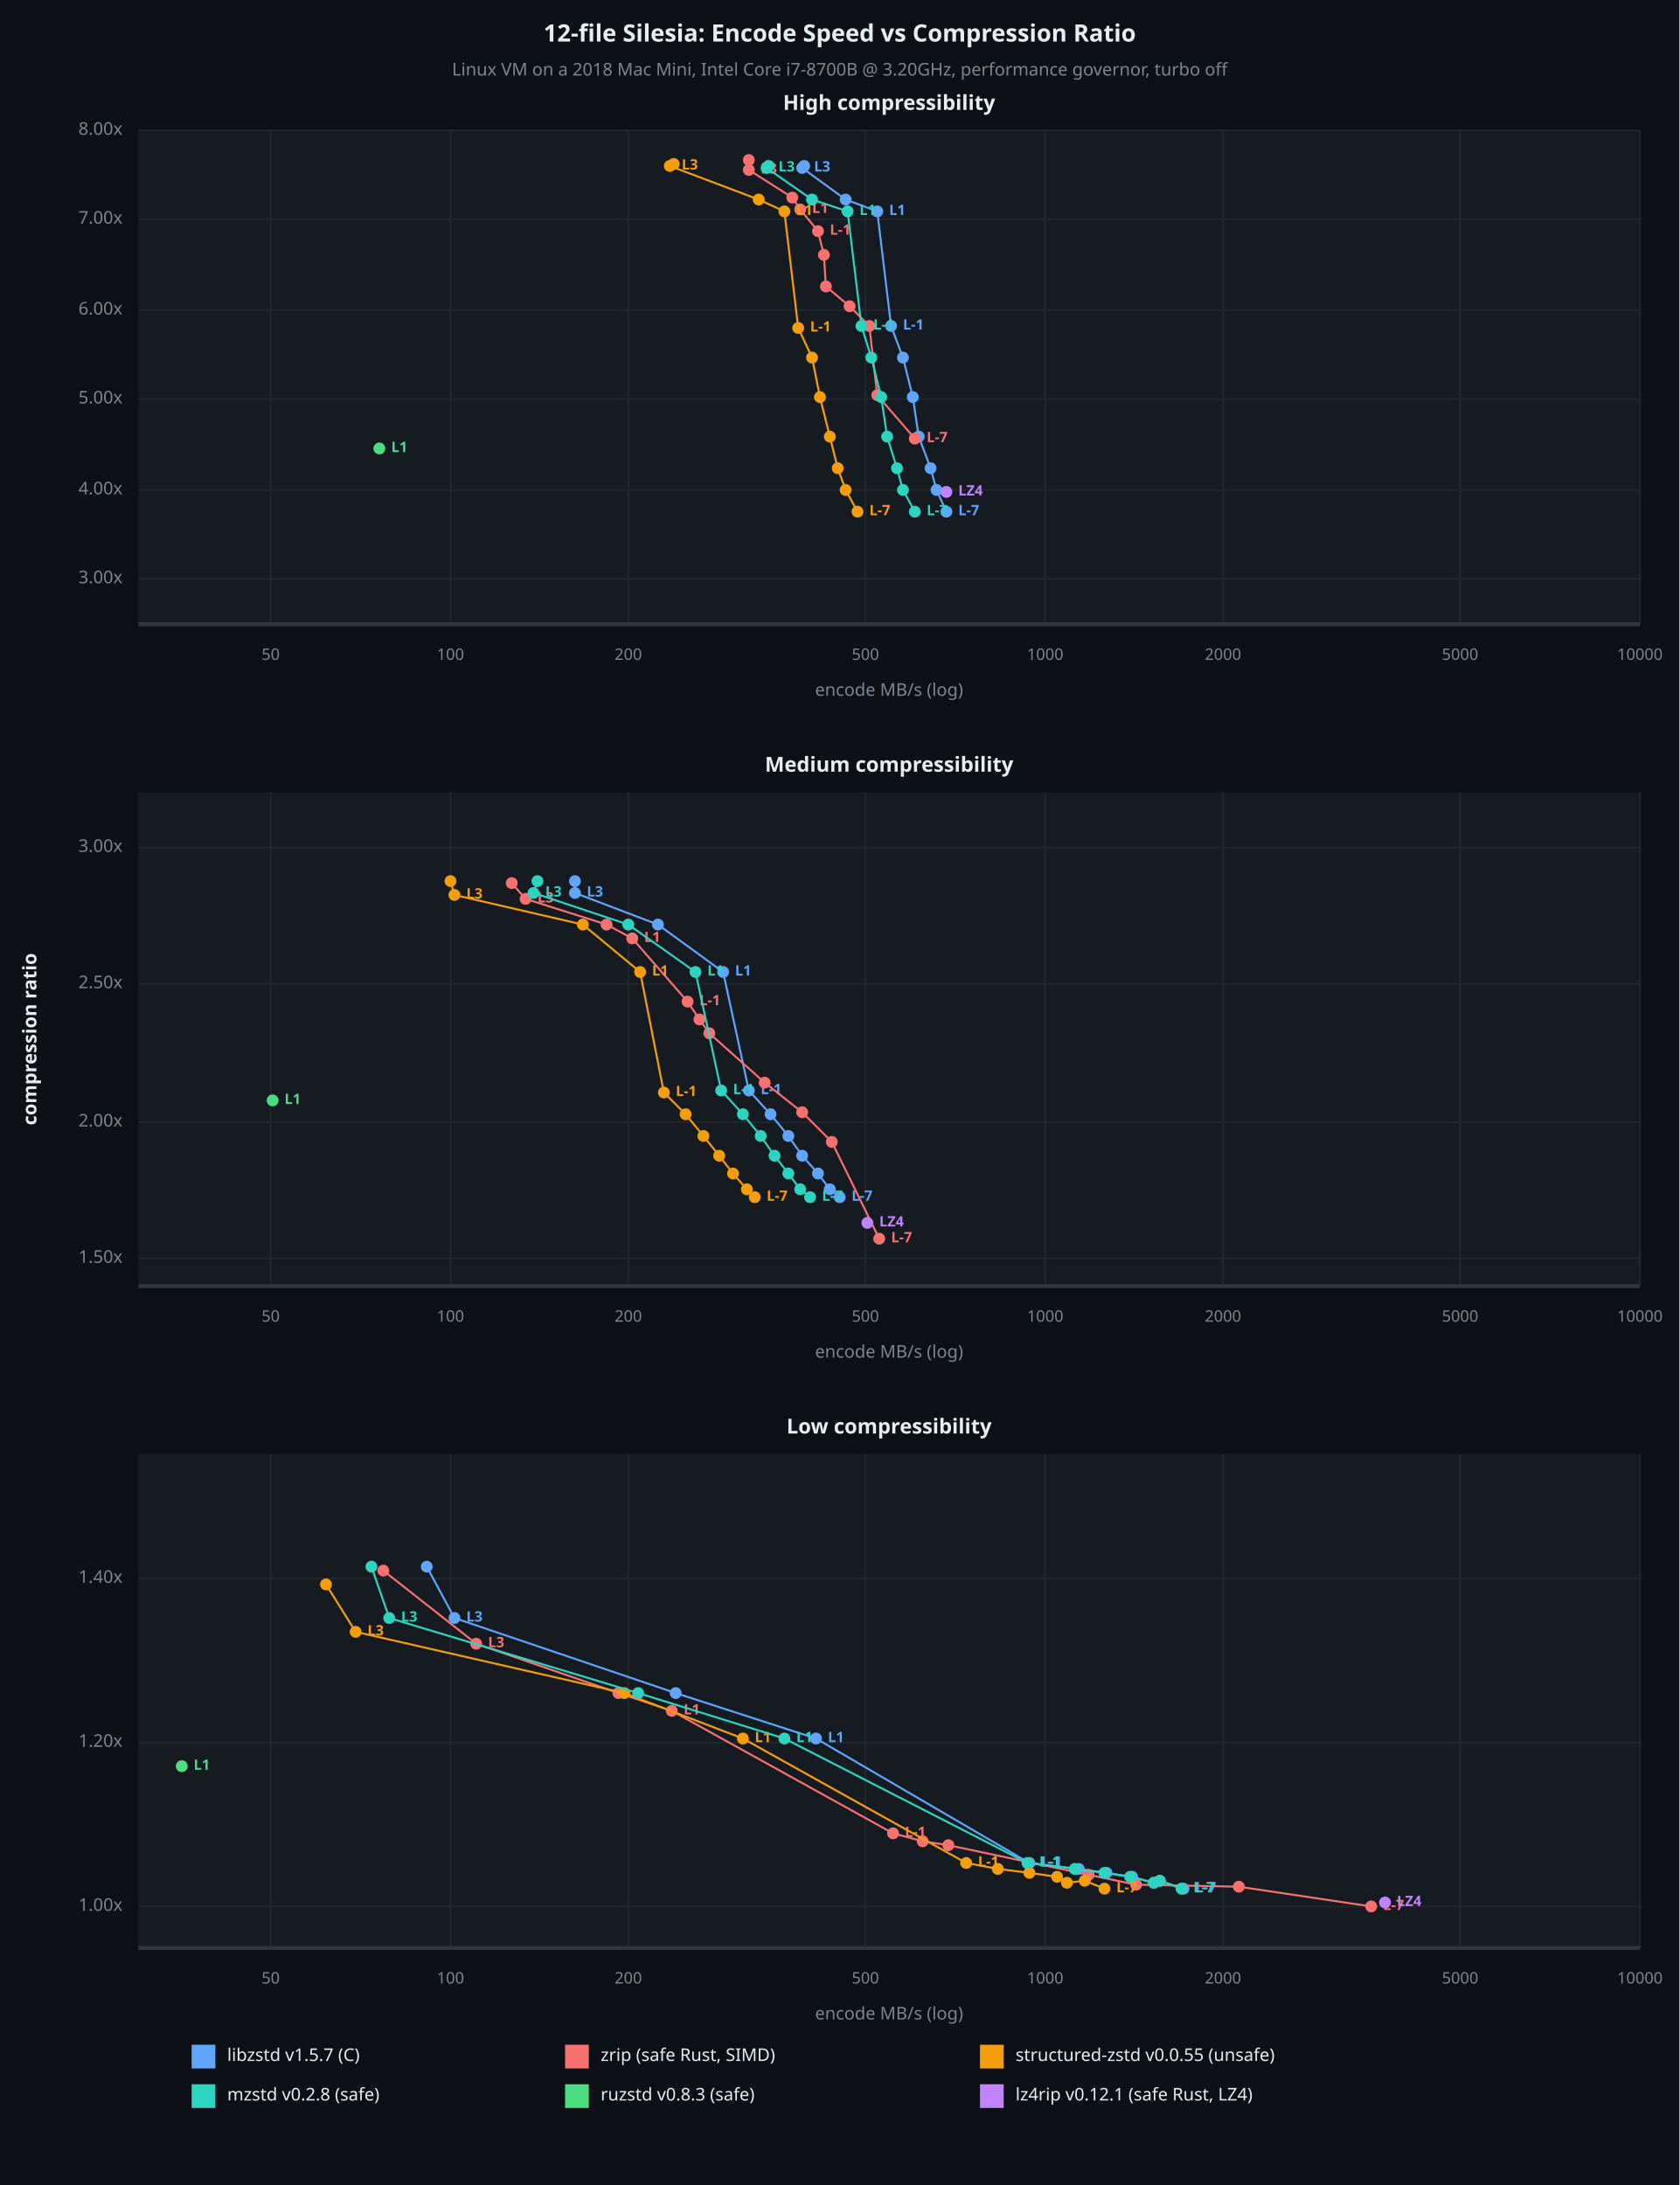
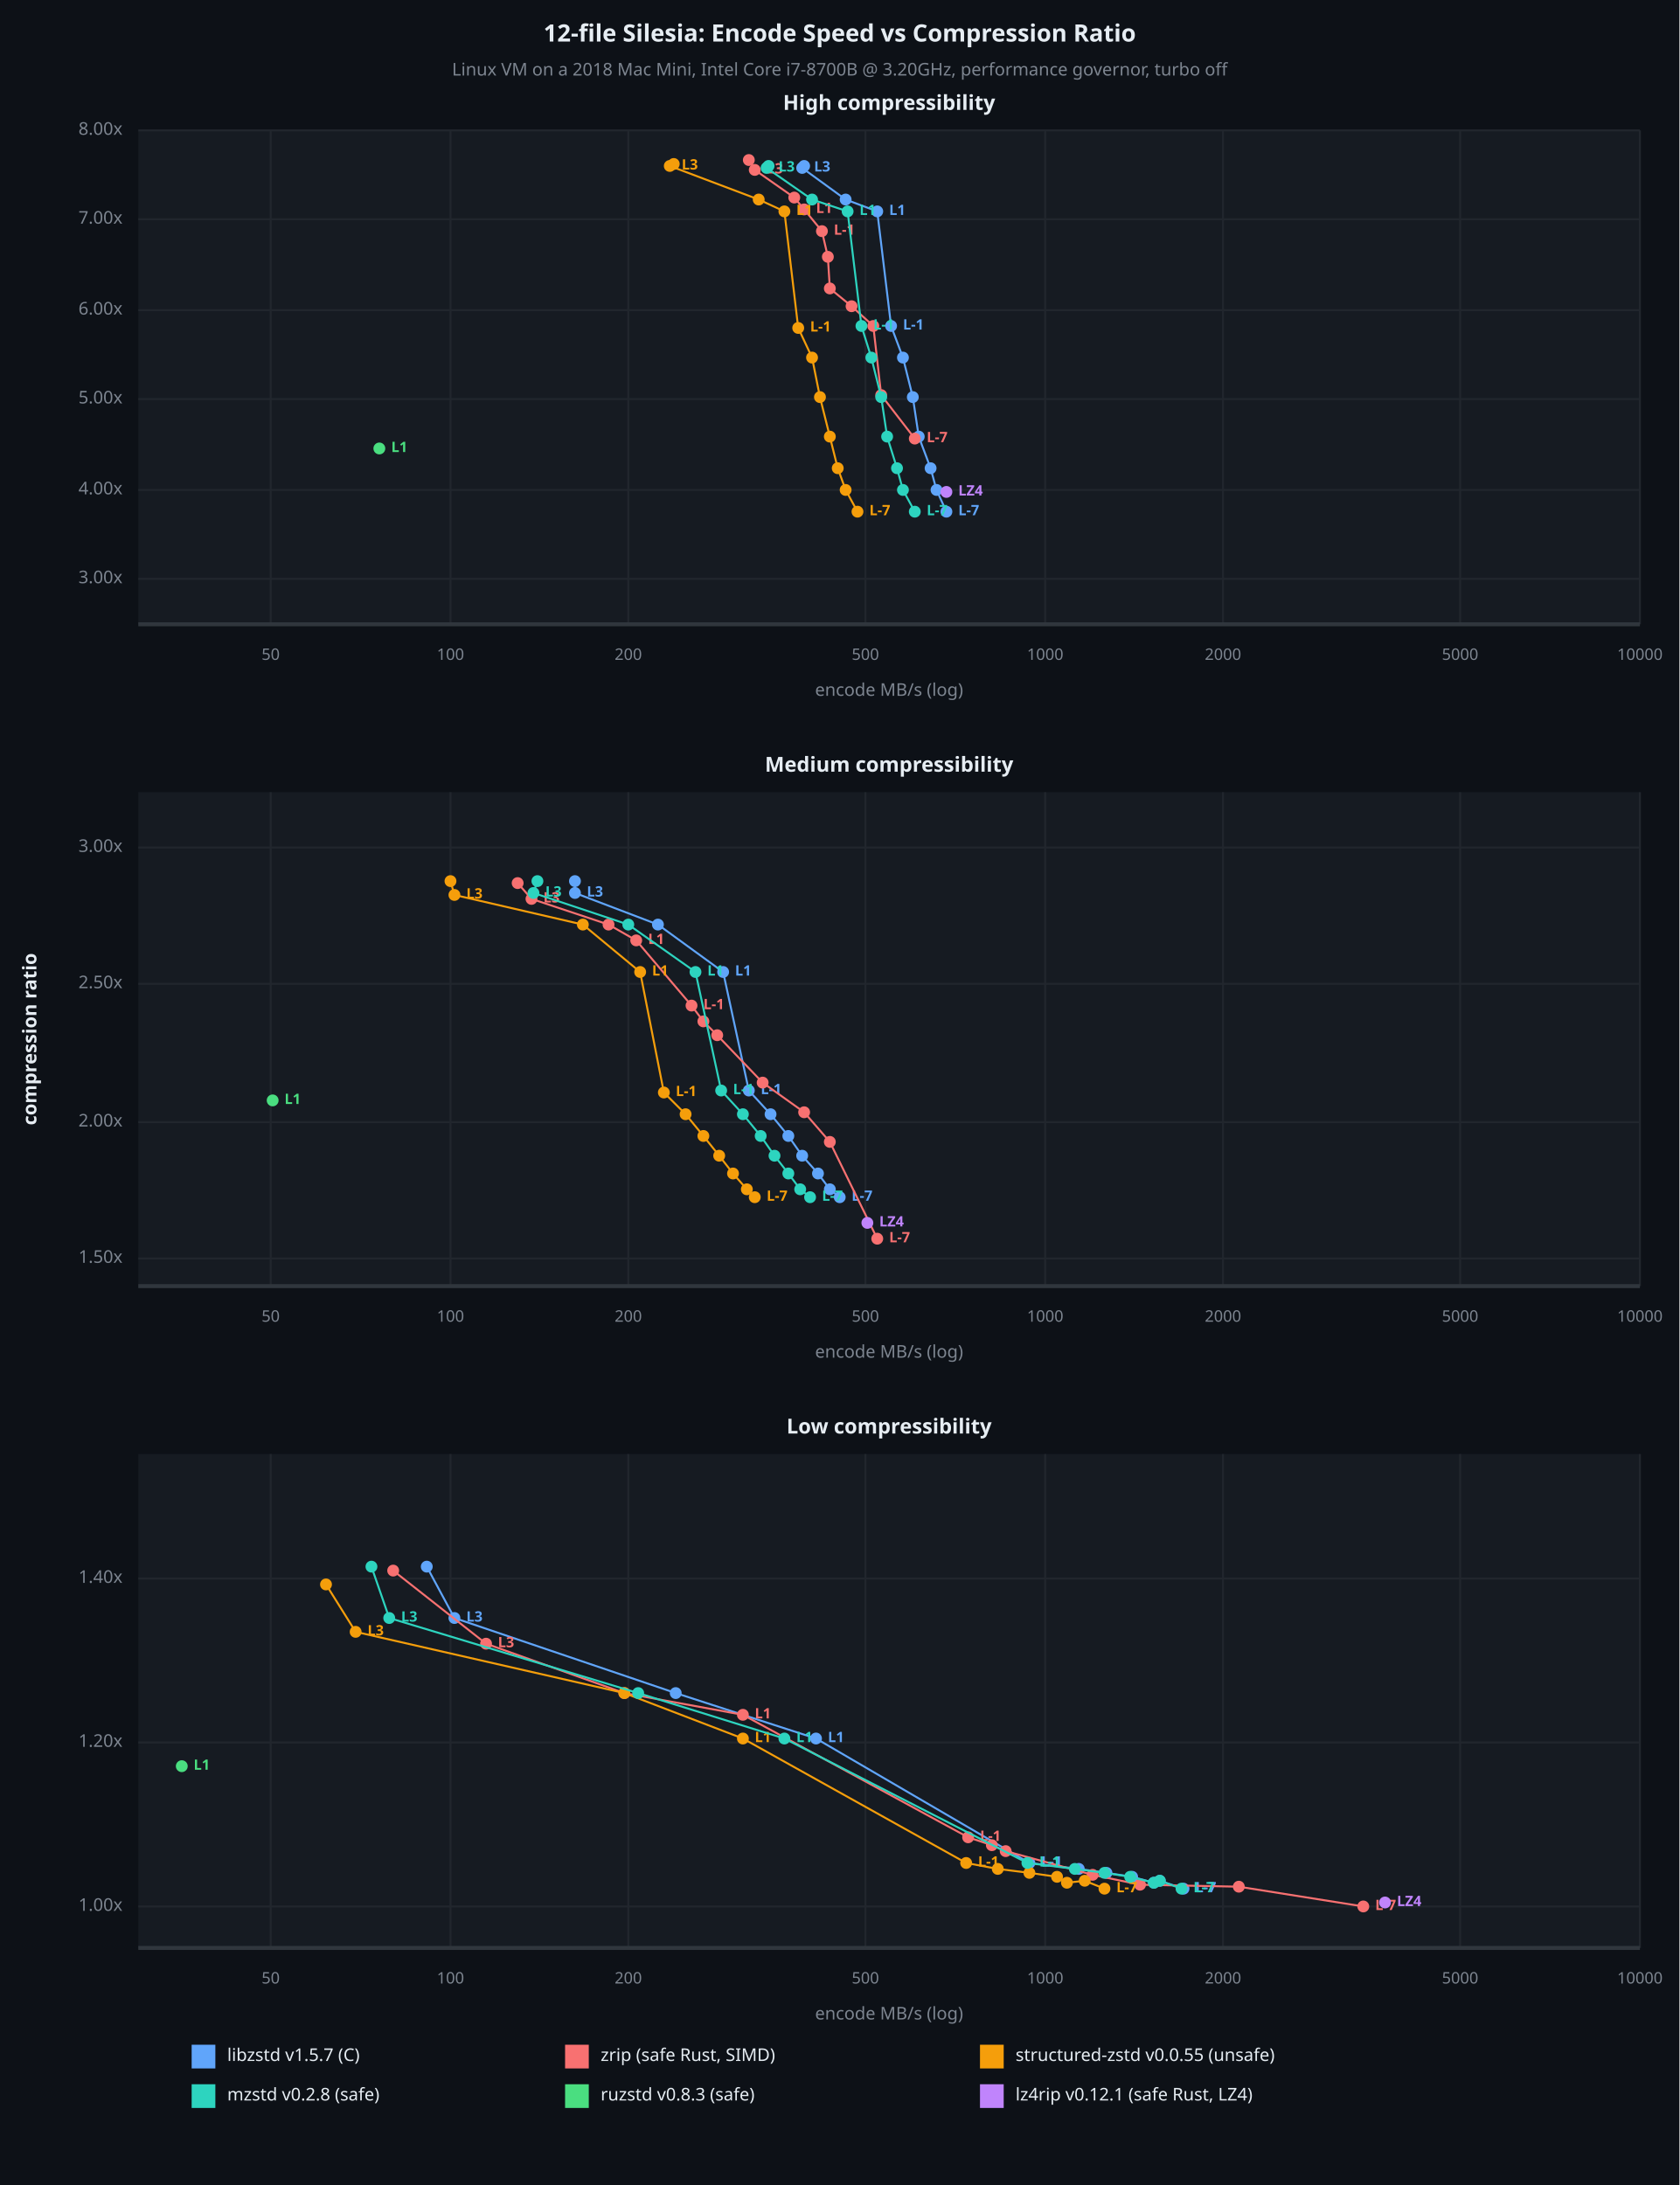
<svg xmlns="http://www.w3.org/2000/svg" viewBox="0 0 850 1106" font-family="system-ui, -apple-system, sans-serif">
  <rect x="0" y="0" width="850" height="1106" opacity="1" fill="#0D1117" stroke="none" />
  <text x="425" y="18" dy="0.5ex" text-anchor="middle" font-family="sans-serif" font-size="12.097" opacity="1" fill="#E6EDF3" font-weight="bold">
12-file Silesia: Encode Speed vs Compression Ratio
</text>
  <text x="425" y="36" dy="0.5ex" text-anchor="middle" font-family="sans-serif" font-size="8.871" opacity="1" fill="#7D8590">
Linux VM on a 2018 Mac Mini, Intel Core i7-8700B @ 3.20GHz, performance governor, turbo off
</text>
  <rect x="70" y="66" width="760" height="250" opacity="1" fill="#161B22" stroke="none" />
  <text x="450" y="53" dy="0.5ex" text-anchor="middle" font-family="sans-serif" font-size="10.484" opacity="1" fill="#E6EDF3" font-weight="bold">
High compressibility
</text>
  <polyline fill="none" opacity="1" stroke="#21262D" stroke-width="1" points="137,66 137,316 " />
  <text x="137" y="332" dy="0.5ex" text-anchor="middle" font-family="sans-serif" font-size="8.065" opacity="1" fill="#7D8590">
50
</text>
  <polyline fill="none" opacity="1" stroke="#21262D" stroke-width="1" points="228,66 228,316 " />
  <text x="228" y="332" dy="0.5ex" text-anchor="middle" font-family="sans-serif" font-size="8.065" opacity="1" fill="#7D8590">
100
</text>
  <polyline fill="none" opacity="1" stroke="#21262D" stroke-width="1" points="318,66 318,316 " />
  <text x="318" y="332" dy="0.5ex" text-anchor="middle" font-family="sans-serif" font-size="8.065" opacity="1" fill="#7D8590">
200
</text>
  <polyline fill="none" opacity="1" stroke="#21262D" stroke-width="1" points="438,66 438,316 " />
  <text x="438" y="332" dy="0.5ex" text-anchor="middle" font-family="sans-serif" font-size="8.065" opacity="1" fill="#7D8590">
500
</text>
  <polyline fill="none" opacity="1" stroke="#21262D" stroke-width="1" points="529,66 529,316 " />
  <text x="529" y="332" dy="0.5ex" text-anchor="middle" font-family="sans-serif" font-size="8.065" opacity="1" fill="#7D8590">
1000
</text>
  <polyline fill="none" opacity="1" stroke="#21262D" stroke-width="1" points="619,66 619,316 " />
  <text x="619" y="332" dy="0.5ex" text-anchor="middle" font-family="sans-serif" font-size="8.065" opacity="1" fill="#7D8590">
2000
</text>
  <polyline fill="none" opacity="1" stroke="#21262D" stroke-width="1" points="739,66 739,316 " />
  <text x="739" y="332" dy="0.5ex" text-anchor="middle" font-family="sans-serif" font-size="8.065" opacity="1" fill="#7D8590">
5000
</text>
  <polyline fill="none" opacity="1" stroke="#21262D" stroke-width="1" points="830,66 830,316 " />
  <text x="830" y="332" dy="0.5ex" text-anchor="middle" font-family="sans-serif" font-size="8.065" opacity="1" fill="#7D8590">
10000
</text>
  <polyline fill="none" opacity="1" stroke="#21262D" stroke-width="1" points="70,293 830,293 " />
  <text x="62" y="293" dy="0.5ex" text-anchor="end" font-family="sans-serif" font-size="8.871" opacity="1" fill="#7D8590">
3.00x
</text>
  <polyline fill="none" opacity="1" stroke="#21262D" stroke-width="1" points="70,248 830,248 " />
  <text x="62" y="248" dy="0.5ex" text-anchor="end" font-family="sans-serif" font-size="8.871" opacity="1" fill="#7D8590">
4.00x
</text>
  <polyline fill="none" opacity="1" stroke="#21262D" stroke-width="1" points="70,202 830,202 " />
  <text x="62" y="202" dy="0.5ex" text-anchor="end" font-family="sans-serif" font-size="8.871" opacity="1" fill="#7D8590">
5.00x
</text>
  <polyline fill="none" opacity="1" stroke="#21262D" stroke-width="1" points="70,157 830,157 " />
  <text x="62" y="157" dy="0.5ex" text-anchor="end" font-family="sans-serif" font-size="8.871" opacity="1" fill="#7D8590">
6.00x
</text>
  <polyline fill="none" opacity="1" stroke="#21262D" stroke-width="1" points="70,111 830,111 " />
  <text x="62" y="111" dy="0.5ex" text-anchor="end" font-family="sans-serif" font-size="8.871" opacity="1" fill="#7D8590">
7.00x
</text>
  <polyline fill="none" opacity="1" stroke="#21262D" stroke-width="1" points="70,66 830,66 " />
  <text x="62" y="66" dy="0.5ex" text-anchor="end" font-family="sans-serif" font-size="8.871" opacity="1" fill="#7D8590">
8.00x
</text>
  <polyline fill="none" opacity="1" stroke="#30363D" stroke-width="2" points="70,316 830,316 " />
  <polyline fill="none" opacity="1" stroke="#60A5FA" stroke-width="1" points="479,259 474,248 471,237 465,221 462,201 457,181 451,165 444,107 428,101 406,85 407,84 " />
  <circle cx="479" cy="259" r="3" opacity="1" fill="#60A5FA" stroke="none" stroke-width="1" />
  <text x="485" y="259" dy="0.5ex" text-anchor="start" font-family="sans-serif" font-size="7.258" opacity="1" fill="#60A5FA" font-weight="bold">
L-7
</text>
  <circle cx="474" cy="248" r="3" opacity="1" fill="#60A5FA" stroke="none" stroke-width="1" />
  <circle cx="471" cy="237" r="3" opacity="1" fill="#60A5FA" stroke="none" stroke-width="1" />
  <circle cx="465" cy="221" r="3" opacity="1" fill="#60A5FA" stroke="none" stroke-width="1" />
  <circle cx="462" cy="201" r="3" opacity="1" fill="#60A5FA" stroke="none" stroke-width="1" />
  <circle cx="457" cy="181" r="3" opacity="1" fill="#60A5FA" stroke="none" stroke-width="1" />
  <circle cx="451" cy="165" r="3" opacity="1" fill="#60A5FA" stroke="none" stroke-width="1" />
  <text x="457" y="165" dy="0.5ex" text-anchor="start" font-family="sans-serif" font-size="7.258" opacity="1" fill="#60A5FA" font-weight="bold">
L-1
</text>
  <circle cx="444" cy="107" r="3" opacity="1" fill="#60A5FA" stroke="none" stroke-width="1" />
  <text x="450" y="107" dy="0.5ex" text-anchor="start" font-family="sans-serif" font-size="7.258" opacity="1" fill="#60A5FA" font-weight="bold">
L1
</text>
  <circle cx="428" cy="101" r="3" opacity="1" fill="#60A5FA" stroke="none" stroke-width="1" />
  <circle cx="406" cy="85" r="3" opacity="1" fill="#60A5FA" stroke="none" stroke-width="1" />
  <text x="412" y="85" dy="0.5ex" text-anchor="start" font-family="sans-serif" font-size="7.258" opacity="1" fill="#60A5FA" font-weight="bold">
L3
</text>
  <circle cx="407" cy="84" r="3" opacity="1" fill="#60A5FA" stroke="none" stroke-width="1" />
-   <polyline fill="none" opacity="1" stroke="#F87171" stroke-width="1" points="463,222 444,200 440,165 430,155 418,145 417,129 414,117 405,106 401,100 379,86 379,81 " />
+   <polyline fill="none" opacity="1" stroke="#F87171" stroke-width="1" points="463,222 446,200 442,165 431,155 420,146 419,130 416,117 407,106 402,100 382,86 379,81 " />
  <circle cx="463" cy="222" r="3" opacity="1" fill="#F87171" stroke="none" stroke-width="1" />
  <text x="469" y="222" dy="0.5ex" text-anchor="start" font-family="sans-serif" font-size="7.258" opacity="1" fill="#F87171" font-weight="bold">
L-7
</text>
-   <circle cx="444" cy="200" r="3" opacity="1" fill="#F87171" stroke="none" stroke-width="1" />
-   <circle cx="440" cy="165" r="3" opacity="1" fill="#F87171" stroke="none" stroke-width="1" />
-   <circle cx="430" cy="155" r="3" opacity="1" fill="#F87171" stroke="none" stroke-width="1" />
-   <circle cx="418" cy="145" r="3" opacity="1" fill="#F87171" stroke="none" stroke-width="1" />
-   <circle cx="417" cy="129" r="3" opacity="1" fill="#F87171" stroke="none" stroke-width="1" />
-   <circle cx="414" cy="117" r="3" opacity="1" fill="#F87171" stroke="none" stroke-width="1" />
-   <text x="420" y="117" dy="0.5ex" text-anchor="start" font-family="sans-serif" font-size="7.258" opacity="1" fill="#F87171" font-weight="bold">
- L-1
- </text>
-   <circle cx="405" cy="106" r="3" opacity="1" fill="#F87171" stroke="none" stroke-width="1" />
-   <text x="411" y="106" dy="0.5ex" text-anchor="start" font-family="sans-serif" font-size="7.258" opacity="1" fill="#F87171" font-weight="bold">
- L1
- </text>
-   <circle cx="401" cy="100" r="3" opacity="1" fill="#F87171" stroke="none" stroke-width="1" />
-   <circle cx="379" cy="86" r="3" opacity="1" fill="#F87171" stroke="none" stroke-width="1" />
-   <text x="385" y="86" dy="0.5ex" text-anchor="start" font-family="sans-serif" font-size="7.258" opacity="1" fill="#F87171" font-weight="bold">
+   <circle cx="446" cy="200" r="3" opacity="1" fill="#F87171" stroke="none" stroke-width="1" />
+   <circle cx="442" cy="165" r="3" opacity="1" fill="#F87171" stroke="none" stroke-width="1" />
+   <circle cx="431" cy="155" r="3" opacity="1" fill="#F87171" stroke="none" stroke-width="1" />
+   <circle cx="420" cy="146" r="3" opacity="1" fill="#F87171" stroke="none" stroke-width="1" />
+   <circle cx="419" cy="130" r="3" opacity="1" fill="#F87171" stroke="none" stroke-width="1" />
+   <circle cx="416" cy="117" r="3" opacity="1" fill="#F87171" stroke="none" stroke-width="1" />
+   <text x="422" y="117" dy="0.5ex" text-anchor="start" font-family="sans-serif" font-size="7.258" opacity="1" fill="#F87171" font-weight="bold">
+ L-1
+ </text>
+   <circle cx="407" cy="106" r="3" opacity="1" fill="#F87171" stroke="none" stroke-width="1" />
+   <text x="413" y="106" dy="0.5ex" text-anchor="start" font-family="sans-serif" font-size="7.258" opacity="1" fill="#F87171" font-weight="bold">
+ L1
+ </text>
+   <circle cx="402" cy="100" r="3" opacity="1" fill="#F87171" stroke="none" stroke-width="1" />
+   <circle cx="382" cy="86" r="3" opacity="1" fill="#F87171" stroke="none" stroke-width="1" />
+   <text x="388" y="86" dy="0.5ex" text-anchor="start" font-family="sans-serif" font-size="7.258" opacity="1" fill="#F87171" font-weight="bold">
L3
</text>
  <circle cx="379" cy="81" r="3" opacity="1" fill="#F87171" stroke="none" stroke-width="1" />
  <polyline fill="none" opacity="1" stroke="#F59E0B" stroke-width="1" points="434,259 428,248 424,237 420,221 415,201 411,181 404,166 397,107 384,101 339,84 341,83 " />
  <circle cx="434" cy="259" r="3" opacity="1" fill="#F59E0B" stroke="none" stroke-width="1" />
  <text x="440" y="259" dy="0.5ex" text-anchor="start" font-family="sans-serif" font-size="7.258" opacity="1" fill="#F59E0B" font-weight="bold">
L-7
</text>
  <circle cx="428" cy="248" r="3" opacity="1" fill="#F59E0B" stroke="none" stroke-width="1" />
  <circle cx="424" cy="237" r="3" opacity="1" fill="#F59E0B" stroke="none" stroke-width="1" />
  <circle cx="420" cy="221" r="3" opacity="1" fill="#F59E0B" stroke="none" stroke-width="1" />
  <circle cx="415" cy="201" r="3" opacity="1" fill="#F59E0B" stroke="none" stroke-width="1" />
  <circle cx="411" cy="181" r="3" opacity="1" fill="#F59E0B" stroke="none" stroke-width="1" />
  <circle cx="404" cy="166" r="3" opacity="1" fill="#F59E0B" stroke="none" stroke-width="1" />
  <text x="410" y="166" dy="0.5ex" text-anchor="start" font-family="sans-serif" font-size="7.258" opacity="1" fill="#F59E0B" font-weight="bold">
L-1
</text>
  <circle cx="397" cy="107" r="3" opacity="1" fill="#F59E0B" stroke="none" stroke-width="1" />
  <text x="403" y="107" dy="0.5ex" text-anchor="start" font-family="sans-serif" font-size="7.258" opacity="1" fill="#F59E0B" font-weight="bold">
L1
</text>
  <circle cx="384" cy="101" r="3" opacity="1" fill="#F59E0B" stroke="none" stroke-width="1" />
  <circle cx="339" cy="84" r="3" opacity="1" fill="#F59E0B" stroke="none" stroke-width="1" />
  <text x="345" y="84" dy="0.5ex" text-anchor="start" font-family="sans-serif" font-size="7.258" opacity="1" fill="#F59E0B" font-weight="bold">
L3
</text>
  <circle cx="341" cy="83" r="3" opacity="1" fill="#F59E0B" stroke="none" stroke-width="1" />
  <polyline fill="none" opacity="1" stroke="#2DD4BF" stroke-width="1" points="463,259 457,248 454,237 449,221 446,201 441,181 436,165 429,107 411,101 388,85 389,84 " />
  <circle cx="463" cy="259" r="3" opacity="1" fill="#2DD4BF" stroke="none" stroke-width="1" />
  <text x="469" y="259" dy="0.5ex" text-anchor="start" font-family="sans-serif" font-size="7.258" opacity="1" fill="#2DD4BF" font-weight="bold">
L-7
</text>
  <circle cx="457" cy="248" r="3" opacity="1" fill="#2DD4BF" stroke="none" stroke-width="1" />
  <circle cx="454" cy="237" r="3" opacity="1" fill="#2DD4BF" stroke="none" stroke-width="1" />
  <circle cx="449" cy="221" r="3" opacity="1" fill="#2DD4BF" stroke="none" stroke-width="1" />
  <circle cx="446" cy="201" r="3" opacity="1" fill="#2DD4BF" stroke="none" stroke-width="1" />
  <circle cx="441" cy="181" r="3" opacity="1" fill="#2DD4BF" stroke="none" stroke-width="1" />
  <circle cx="436" cy="165" r="3" opacity="1" fill="#2DD4BF" stroke="none" stroke-width="1" />
  <text x="442" y="165" dy="0.5ex" text-anchor="start" font-family="sans-serif" font-size="7.258" opacity="1" fill="#2DD4BF" font-weight="bold">
L-1
</text>
  <circle cx="429" cy="107" r="3" opacity="1" fill="#2DD4BF" stroke="none" stroke-width="1" />
  <text x="435" y="107" dy="0.5ex" text-anchor="start" font-family="sans-serif" font-size="7.258" opacity="1" fill="#2DD4BF" font-weight="bold">
L1
</text>
  <circle cx="411" cy="101" r="3" opacity="1" fill="#2DD4BF" stroke="none" stroke-width="1" />
  <circle cx="388" cy="85" r="3" opacity="1" fill="#2DD4BF" stroke="none" stroke-width="1" />
  <text x="394" y="85" dy="0.5ex" text-anchor="start" font-family="sans-serif" font-size="7.258" opacity="1" fill="#2DD4BF" font-weight="bold">
L3
</text>
  <circle cx="389" cy="84" r="3" opacity="1" fill="#2DD4BF" stroke="none" stroke-width="1" />
  <circle cx="192" cy="227" r="3" opacity="1" fill="#4ADE80" stroke="none" stroke-width="1" />
  <text x="198" y="227" dy="0.5ex" text-anchor="start" font-family="sans-serif" font-size="7.258" opacity="1" fill="#4ADE80" font-weight="bold">
L1
</text>
  <circle cx="479" cy="249" r="3" opacity="1" fill="#C084FC" stroke="none" stroke-width="1" />
  <text x="485" y="249" dy="0.5ex" text-anchor="start" font-family="sans-serif" font-size="7.258" opacity="1" fill="#C084FC" font-weight="bold">
LZ4
</text>
  <text x="450" y="350" dy="0.5ex" text-anchor="middle" font-family="sans-serif" font-size="8.871" opacity="1" fill="#7D8590">
encode MB/s (log)
</text>
  <rect x="70" y="401" width="760" height="250" opacity="1" fill="#161B22" stroke="none" />
  <text x="450" y="388" dy="0.5ex" text-anchor="middle" font-family="sans-serif" font-size="10.484" opacity="1" fill="#E6EDF3" font-weight="bold">
Medium compressibility
</text>
  <polyline fill="none" opacity="1" stroke="#21262D" stroke-width="1" points="137,401 137,651 " />
  <text x="137" y="667" dy="0.5ex" text-anchor="middle" font-family="sans-serif" font-size="8.065" opacity="1" fill="#7D8590">
50
</text>
  <polyline fill="none" opacity="1" stroke="#21262D" stroke-width="1" points="228,401 228,651 " />
  <text x="228" y="667" dy="0.5ex" text-anchor="middle" font-family="sans-serif" font-size="8.065" opacity="1" fill="#7D8590">
100
</text>
  <polyline fill="none" opacity="1" stroke="#21262D" stroke-width="1" points="318,401 318,651 " />
  <text x="318" y="667" dy="0.5ex" text-anchor="middle" font-family="sans-serif" font-size="8.065" opacity="1" fill="#7D8590">
200
</text>
  <polyline fill="none" opacity="1" stroke="#21262D" stroke-width="1" points="438,401 438,651 " />
  <text x="438" y="667" dy="0.5ex" text-anchor="middle" font-family="sans-serif" font-size="8.065" opacity="1" fill="#7D8590">
500
</text>
  <polyline fill="none" opacity="1" stroke="#21262D" stroke-width="1" points="529,401 529,651 " />
  <text x="529" y="667" dy="0.5ex" text-anchor="middle" font-family="sans-serif" font-size="8.065" opacity="1" fill="#7D8590">
1000
</text>
  <polyline fill="none" opacity="1" stroke="#21262D" stroke-width="1" points="619,401 619,651 " />
  <text x="619" y="667" dy="0.5ex" text-anchor="middle" font-family="sans-serif" font-size="8.065" opacity="1" fill="#7D8590">
2000
</text>
  <polyline fill="none" opacity="1" stroke="#21262D" stroke-width="1" points="739,401 739,651 " />
  <text x="739" y="667" dy="0.5ex" text-anchor="middle" font-family="sans-serif" font-size="8.065" opacity="1" fill="#7D8590">
5000
</text>
  <polyline fill="none" opacity="1" stroke="#21262D" stroke-width="1" points="830,401 830,651 " />
  <text x="830" y="667" dy="0.5ex" text-anchor="middle" font-family="sans-serif" font-size="8.065" opacity="1" fill="#7D8590">
10000
</text>
  <polyline fill="none" opacity="1" stroke="#21262D" stroke-width="1" points="70,637 830,637 " />
  <text x="62" y="637" dy="0.5ex" text-anchor="end" font-family="sans-serif" font-size="8.871" opacity="1" fill="#7D8590">
1.50x
</text>
  <polyline fill="none" opacity="1" stroke="#21262D" stroke-width="1" points="70,568 830,568 " />
  <text x="62" y="568" dy="0.5ex" text-anchor="end" font-family="sans-serif" font-size="8.871" opacity="1" fill="#7D8590">
2.00x
</text>
  <polyline fill="none" opacity="1" stroke="#21262D" stroke-width="1" points="70,498 830,498 " />
  <text x="62" y="498" dy="0.5ex" text-anchor="end" font-family="sans-serif" font-size="8.871" opacity="1" fill="#7D8590">
2.50x
</text>
  <polyline fill="none" opacity="1" stroke="#21262D" stroke-width="1" points="70,429 830,429 " />
  <text x="62" y="429" dy="0.5ex" text-anchor="end" font-family="sans-serif" font-size="8.871" opacity="1" fill="#7D8590">
3.00x
</text>
  <polyline fill="none" opacity="1" stroke="#30363D" stroke-width="2" points="70,651 830,651 " />
  <polyline fill="none" opacity="1" stroke="#60A5FA" stroke-width="1" points="425,606 420,602 414,594 406,585 399,575 390,564 379,552 366,492 333,468 291,452 291,446 " />
  <circle cx="425" cy="606" r="3" opacity="1" fill="#60A5FA" stroke="none" stroke-width="1" />
  <text x="431" y="606" dy="0.5ex" text-anchor="start" font-family="sans-serif" font-size="7.258" opacity="1" fill="#60A5FA" font-weight="bold">
L-7
</text>
  <circle cx="420" cy="602" r="3" opacity="1" fill="#60A5FA" stroke="none" stroke-width="1" />
  <circle cx="414" cy="594" r="3" opacity="1" fill="#60A5FA" stroke="none" stroke-width="1" />
  <circle cx="406" cy="585" r="3" opacity="1" fill="#60A5FA" stroke="none" stroke-width="1" />
  <circle cx="399" cy="575" r="3" opacity="1" fill="#60A5FA" stroke="none" stroke-width="1" />
  <circle cx="390" cy="564" r="3" opacity="1" fill="#60A5FA" stroke="none" stroke-width="1" />
  <circle cx="379" cy="552" r="3" opacity="1" fill="#60A5FA" stroke="none" stroke-width="1" />
  <text x="385" y="552" dy="0.5ex" text-anchor="start" font-family="sans-serif" font-size="7.258" opacity="1" fill="#60A5FA" font-weight="bold">
L-1
</text>
  <circle cx="366" cy="492" r="3" opacity="1" fill="#60A5FA" stroke="none" stroke-width="1" />
  <text x="372" y="492" dy="0.5ex" text-anchor="start" font-family="sans-serif" font-size="7.258" opacity="1" fill="#60A5FA" font-weight="bold">
L1
</text>
  <circle cx="333" cy="468" r="3" opacity="1" fill="#60A5FA" stroke="none" stroke-width="1" />
  <circle cx="291" cy="452" r="3" opacity="1" fill="#60A5FA" stroke="none" stroke-width="1" />
  <text x="297" y="452" dy="0.5ex" text-anchor="start" font-family="sans-serif" font-size="7.258" opacity="1" fill="#60A5FA" font-weight="bold">
L3
</text>
  <circle cx="291" cy="446" r="3" opacity="1" fill="#60A5FA" stroke="none" stroke-width="1" />
-   <polyline fill="none" opacity="1" stroke="#F87171" stroke-width="1" points="445,627 421,578 406,563 387,548 359,523 354,516 348,507 320,475 307,468 266,455 259,447 " />
-   <circle cx="445" cy="627" r="3" opacity="1" fill="#F87171" stroke="none" stroke-width="1" />
-   <text x="451" y="627" dy="0.5ex" text-anchor="start" font-family="sans-serif" font-size="7.258" opacity="1" fill="#F87171" font-weight="bold">
- L-7
- </text>
-   <circle cx="421" cy="578" r="3" opacity="1" fill="#F87171" stroke="none" stroke-width="1" />
-   <circle cx="406" cy="563" r="3" opacity="1" fill="#F87171" stroke="none" stroke-width="1" />
-   <circle cx="387" cy="548" r="3" opacity="1" fill="#F87171" stroke="none" stroke-width="1" />
-   <circle cx="359" cy="523" r="3" opacity="1" fill="#F87171" stroke="none" stroke-width="1" />
-   <circle cx="354" cy="516" r="3" opacity="1" fill="#F87171" stroke="none" stroke-width="1" />
-   <circle cx="348" cy="507" r="3" opacity="1" fill="#F87171" stroke="none" stroke-width="1" />
-   <text x="354" y="507" dy="0.5ex" text-anchor="start" font-family="sans-serif" font-size="7.258" opacity="1" fill="#F87171" font-weight="bold">
- L-1
- </text>
-   <circle cx="320" cy="475" r="3" opacity="1" fill="#F87171" stroke="none" stroke-width="1" />
-   <text x="326" y="475" dy="0.5ex" text-anchor="start" font-family="sans-serif" font-size="7.258" opacity="1" fill="#F87171" font-weight="bold">
- L1
- </text>
-   <circle cx="307" cy="468" r="3" opacity="1" fill="#F87171" stroke="none" stroke-width="1" />
-   <circle cx="266" cy="455" r="3" opacity="1" fill="#F87171" stroke="none" stroke-width="1" />
-   <text x="272" y="455" dy="0.5ex" text-anchor="start" font-family="sans-serif" font-size="7.258" opacity="1" fill="#F87171" font-weight="bold">
- L3
- </text>
-   <circle cx="259" cy="447" r="3" opacity="1" fill="#F87171" stroke="none" stroke-width="1" />
+   <polyline fill="none" opacity="1" stroke="#F87171" stroke-width="1" points="444,627 420,578 407,563 386,548 363,524 356,517 350,509 322,476 308,468 269,455 262,447 " />
+   <circle cx="444" cy="627" r="3" opacity="1" fill="#F87171" stroke="none" stroke-width="1" />
+   <text x="450" y="627" dy="0.5ex" text-anchor="start" font-family="sans-serif" font-size="7.258" opacity="1" fill="#F87171" font-weight="bold">
+ L-7
+ </text>
+   <circle cx="420" cy="578" r="3" opacity="1" fill="#F87171" stroke="none" stroke-width="1" />
+   <circle cx="407" cy="563" r="3" opacity="1" fill="#F87171" stroke="none" stroke-width="1" />
+   <circle cx="386" cy="548" r="3" opacity="1" fill="#F87171" stroke="none" stroke-width="1" />
+   <circle cx="363" cy="524" r="3" opacity="1" fill="#F87171" stroke="none" stroke-width="1" />
+   <circle cx="356" cy="517" r="3" opacity="1" fill="#F87171" stroke="none" stroke-width="1" />
+   <circle cx="350" cy="509" r="3" opacity="1" fill="#F87171" stroke="none" stroke-width="1" />
+   <text x="356" y="509" dy="0.5ex" text-anchor="start" font-family="sans-serif" font-size="7.258" opacity="1" fill="#F87171" font-weight="bold">
+ L-1
+ </text>
+   <circle cx="322" cy="476" r="3" opacity="1" fill="#F87171" stroke="none" stroke-width="1" />
+   <text x="328" y="476" dy="0.5ex" text-anchor="start" font-family="sans-serif" font-size="7.258" opacity="1" fill="#F87171" font-weight="bold">
+ L1
+ </text>
+   <circle cx="308" cy="468" r="3" opacity="1" fill="#F87171" stroke="none" stroke-width="1" />
+   <circle cx="269" cy="455" r="3" opacity="1" fill="#F87171" stroke="none" stroke-width="1" />
+   <text x="275" y="455" dy="0.5ex" text-anchor="start" font-family="sans-serif" font-size="7.258" opacity="1" fill="#F87171" font-weight="bold">
+ L3
+ </text>
+   <circle cx="262" cy="447" r="3" opacity="1" fill="#F87171" stroke="none" stroke-width="1" />
  <polyline fill="none" opacity="1" stroke="#F59E0B" stroke-width="1" points="382,606 378,602 371,594 364,585 356,575 347,564 336,553 324,492 295,468 230,453 228,446 " />
  <circle cx="382" cy="606" r="3" opacity="1" fill="#F59E0B" stroke="none" stroke-width="1" />
  <text x="388" y="606" dy="0.5ex" text-anchor="start" font-family="sans-serif" font-size="7.258" opacity="1" fill="#F59E0B" font-weight="bold">
L-7
</text>
  <circle cx="378" cy="602" r="3" opacity="1" fill="#F59E0B" stroke="none" stroke-width="1" />
  <circle cx="371" cy="594" r="3" opacity="1" fill="#F59E0B" stroke="none" stroke-width="1" />
  <circle cx="364" cy="585" r="3" opacity="1" fill="#F59E0B" stroke="none" stroke-width="1" />
  <circle cx="356" cy="575" r="3" opacity="1" fill="#F59E0B" stroke="none" stroke-width="1" />
  <circle cx="347" cy="564" r="3" opacity="1" fill="#F59E0B" stroke="none" stroke-width="1" />
  <circle cx="336" cy="553" r="3" opacity="1" fill="#F59E0B" stroke="none" stroke-width="1" />
  <text x="342" y="553" dy="0.5ex" text-anchor="start" font-family="sans-serif" font-size="7.258" opacity="1" fill="#F59E0B" font-weight="bold">
L-1
</text>
  <circle cx="324" cy="492" r="3" opacity="1" fill="#F59E0B" stroke="none" stroke-width="1" />
  <text x="330" y="492" dy="0.5ex" text-anchor="start" font-family="sans-serif" font-size="7.258" opacity="1" fill="#F59E0B" font-weight="bold">
L1
</text>
  <circle cx="295" cy="468" r="3" opacity="1" fill="#F59E0B" stroke="none" stroke-width="1" />
  <circle cx="230" cy="453" r="3" opacity="1" fill="#F59E0B" stroke="none" stroke-width="1" />
  <text x="236" y="453" dy="0.5ex" text-anchor="start" font-family="sans-serif" font-size="7.258" opacity="1" fill="#F59E0B" font-weight="bold">
L3
</text>
  <circle cx="228" cy="446" r="3" opacity="1" fill="#F59E0B" stroke="none" stroke-width="1" />
  <polyline fill="none" opacity="1" stroke="#2DD4BF" stroke-width="1" points="410,606 405,602 399,594 392,585 385,575 376,564 365,552 352,492 318,468 270,452 272,446 " />
  <circle cx="410" cy="606" r="3" opacity="1" fill="#2DD4BF" stroke="none" stroke-width="1" />
  <text x="416" y="606" dy="0.5ex" text-anchor="start" font-family="sans-serif" font-size="7.258" opacity="1" fill="#2DD4BF" font-weight="bold">
L-7
</text>
  <circle cx="405" cy="602" r="3" opacity="1" fill="#2DD4BF" stroke="none" stroke-width="1" />
  <circle cx="399" cy="594" r="3" opacity="1" fill="#2DD4BF" stroke="none" stroke-width="1" />
  <circle cx="392" cy="585" r="3" opacity="1" fill="#2DD4BF" stroke="none" stroke-width="1" />
  <circle cx="385" cy="575" r="3" opacity="1" fill="#2DD4BF" stroke="none" stroke-width="1" />
  <circle cx="376" cy="564" r="3" opacity="1" fill="#2DD4BF" stroke="none" stroke-width="1" />
  <circle cx="365" cy="552" r="3" opacity="1" fill="#2DD4BF" stroke="none" stroke-width="1" />
  <text x="371" y="552" dy="0.5ex" text-anchor="start" font-family="sans-serif" font-size="7.258" opacity="1" fill="#2DD4BF" font-weight="bold">
L-1
</text>
  <circle cx="352" cy="492" r="3" opacity="1" fill="#2DD4BF" stroke="none" stroke-width="1" />
  <text x="358" y="492" dy="0.5ex" text-anchor="start" font-family="sans-serif" font-size="7.258" opacity="1" fill="#2DD4BF" font-weight="bold">
L1
</text>
  <circle cx="318" cy="468" r="3" opacity="1" fill="#2DD4BF" stroke="none" stroke-width="1" />
  <circle cx="270" cy="452" r="3" opacity="1" fill="#2DD4BF" stroke="none" stroke-width="1" />
  <text x="276" y="452" dy="0.5ex" text-anchor="start" font-family="sans-serif" font-size="7.258" opacity="1" fill="#2DD4BF" font-weight="bold">
L3
</text>
  <circle cx="272" cy="446" r="3" opacity="1" fill="#2DD4BF" stroke="none" stroke-width="1" />
  <circle cx="138" cy="557" r="3" opacity="1" fill="#4ADE80" stroke="none" stroke-width="1" />
  <text x="144" y="557" dy="0.5ex" text-anchor="start" font-family="sans-serif" font-size="7.258" opacity="1" fill="#4ADE80" font-weight="bold">
L1
</text>
  <circle cx="439" cy="619" r="3" opacity="1" fill="#C084FC" stroke="none" stroke-width="1" />
  <text x="445" y="619" dy="0.5ex" text-anchor="start" font-family="sans-serif" font-size="7.258" opacity="1" fill="#C084FC" font-weight="bold">
LZ4
</text>
  <text x="450" y="685" dy="0.5ex" text-anchor="middle" font-family="sans-serif" font-size="8.871" opacity="1" fill="#7D8590">
encode MB/s (log)
</text>
  <rect x="70" y="736" width="760" height="250" opacity="1" fill="#161B22" stroke="none" />
  <text x="450" y="723" dy="0.5ex" text-anchor="middle" font-family="sans-serif" font-size="10.484" opacity="1" fill="#E6EDF3" font-weight="bold">
Low compressibility
</text>
  <polyline fill="none" opacity="1" stroke="#21262D" stroke-width="1" points="137,736 137,986 " />
  <text x="137" y="1002" dy="0.5ex" text-anchor="middle" font-family="sans-serif" font-size="8.065" opacity="1" fill="#7D8590">
50
</text>
  <polyline fill="none" opacity="1" stroke="#21262D" stroke-width="1" points="228,736 228,986 " />
  <text x="228" y="1002" dy="0.5ex" text-anchor="middle" font-family="sans-serif" font-size="8.065" opacity="1" fill="#7D8590">
100
</text>
  <polyline fill="none" opacity="1" stroke="#21262D" stroke-width="1" points="318,736 318,986 " />
  <text x="318" y="1002" dy="0.5ex" text-anchor="middle" font-family="sans-serif" font-size="8.065" opacity="1" fill="#7D8590">
200
</text>
  <polyline fill="none" opacity="1" stroke="#21262D" stroke-width="1" points="438,736 438,986 " />
  <text x="438" y="1002" dy="0.5ex" text-anchor="middle" font-family="sans-serif" font-size="8.065" opacity="1" fill="#7D8590">
500
</text>
  <polyline fill="none" opacity="1" stroke="#21262D" stroke-width="1" points="529,736 529,986 " />
  <text x="529" y="1002" dy="0.5ex" text-anchor="middle" font-family="sans-serif" font-size="8.065" opacity="1" fill="#7D8590">
1000
</text>
  <polyline fill="none" opacity="1" stroke="#21262D" stroke-width="1" points="619,736 619,986 " />
  <text x="619" y="1002" dy="0.5ex" text-anchor="middle" font-family="sans-serif" font-size="8.065" opacity="1" fill="#7D8590">
2000
</text>
  <polyline fill="none" opacity="1" stroke="#21262D" stroke-width="1" points="739,736 739,986 " />
  <text x="739" y="1002" dy="0.5ex" text-anchor="middle" font-family="sans-serif" font-size="8.065" opacity="1" fill="#7D8590">
5000
</text>
  <polyline fill="none" opacity="1" stroke="#21262D" stroke-width="1" points="830,736 830,986 " />
  <text x="830" y="1002" dy="0.5ex" text-anchor="middle" font-family="sans-serif" font-size="8.065" opacity="1" fill="#7D8590">
10000
</text>
  <polyline fill="none" opacity="1" stroke="#21262D" stroke-width="1" points="70,965 830,965 " />
  <text x="62" y="965" dy="0.5ex" text-anchor="end" font-family="sans-serif" font-size="8.871" opacity="1" fill="#7D8590">
1.00x
</text>
  <polyline fill="none" opacity="1" stroke="#21262D" stroke-width="1" points="70,882 830,882 " />
  <text x="62" y="882" dy="0.5ex" text-anchor="end" font-family="sans-serif" font-size="8.871" opacity="1" fill="#7D8590">
1.20x
</text>
  <polyline fill="none" opacity="1" stroke="#21262D" stroke-width="1" points="70,799 830,799 " />
  <text x="62" y="799" dy="0.5ex" text-anchor="end" font-family="sans-serif" font-size="8.871" opacity="1" fill="#7D8590">
1.40x
</text>
  <polyline fill="none" opacity="1" stroke="#30363D" stroke-width="2" points="70,986 830,986 " />
  <polyline fill="none" opacity="1" stroke="#60A5FA" stroke-width="1" points="599,956 587,952 584,953 573,950 560,948 546,946 521,943 413,880 342,857 230,819 216,793 " />
  <circle cx="599" cy="956" r="3" opacity="1" fill="#60A5FA" stroke="none" stroke-width="1" />
  <text x="605" y="956" dy="0.5ex" text-anchor="start" font-family="sans-serif" font-size="7.258" opacity="1" fill="#60A5FA" font-weight="bold">
L-7
</text>
  <circle cx="587" cy="952" r="3" opacity="1" fill="#60A5FA" stroke="none" stroke-width="1" />
  <circle cx="584" cy="953" r="3" opacity="1" fill="#60A5FA" stroke="none" stroke-width="1" />
  <circle cx="573" cy="950" r="3" opacity="1" fill="#60A5FA" stroke="none" stroke-width="1" />
  <circle cx="560" cy="948" r="3" opacity="1" fill="#60A5FA" stroke="none" stroke-width="1" />
  <circle cx="546" cy="946" r="3" opacity="1" fill="#60A5FA" stroke="none" stroke-width="1" />
  <circle cx="521" cy="943" r="3" opacity="1" fill="#60A5FA" stroke="none" stroke-width="1" />
  <text x="527" y="943" dy="0.5ex" text-anchor="start" font-family="sans-serif" font-size="7.258" opacity="1" fill="#60A5FA" font-weight="bold">
L-1
</text>
  <circle cx="413" cy="880" r="3" opacity="1" fill="#60A5FA" stroke="none" stroke-width="1" />
  <text x="419" y="880" dy="0.5ex" text-anchor="start" font-family="sans-serif" font-size="7.258" opacity="1" fill="#60A5FA" font-weight="bold">
L1
</text>
  <circle cx="342" cy="857" r="3" opacity="1" fill="#60A5FA" stroke="none" stroke-width="1" />
  <circle cx="230" cy="819" r="3" opacity="1" fill="#60A5FA" stroke="none" stroke-width="1" />
  <text x="236" y="819" dy="0.5ex" text-anchor="start" font-family="sans-serif" font-size="7.258" opacity="1" fill="#60A5FA" font-weight="bold">
L3
</text>
  <circle cx="216" cy="793" r="3" opacity="1" fill="#60A5FA" stroke="none" stroke-width="1" />
-   <polyline fill="none" opacity="1" stroke="#F87171" stroke-width="1" points="694,965 627,955 575,954 551,949 480,934 467,932 452,928 340,866 313,857 241,832 194,795 " />
-   <circle cx="694" cy="965" r="3" opacity="1" fill="#F87171" stroke="none" stroke-width="1" />
-   <text x="700" y="965" dy="0.5ex" text-anchor="start" font-family="sans-serif" font-size="7.258" opacity="1" fill="#F87171" font-weight="bold">
+   <polyline fill="none" opacity="1" stroke="#F87171" stroke-width="1" points="690,965 627,955 577,954 553,949 509,937 502,934 490,930 376,868 316,857 246,832 199,795 " />
+   <circle cx="690" cy="965" r="3" opacity="1" fill="#F87171" stroke="none" stroke-width="1" />
+   <text x="696" y="965" dy="0.5ex" text-anchor="start" font-family="sans-serif" font-size="7.258" opacity="1" fill="#F87171" font-weight="bold">
L-7
</text>
  <circle cx="627" cy="955" r="3" opacity="1" fill="#F87171" stroke="none" stroke-width="1" />
-   <circle cx="575" cy="954" r="3" opacity="1" fill="#F87171" stroke="none" stroke-width="1" />
-   <circle cx="551" cy="949" r="3" opacity="1" fill="#F87171" stroke="none" stroke-width="1" />
-   <circle cx="480" cy="934" r="3" opacity="1" fill="#F87171" stroke="none" stroke-width="1" />
-   <circle cx="467" cy="932" r="3" opacity="1" fill="#F87171" stroke="none" stroke-width="1" />
-   <circle cx="452" cy="928" r="3" opacity="1" fill="#F87171" stroke="none" stroke-width="1" />
-   <text x="458" y="928" dy="0.5ex" text-anchor="start" font-family="sans-serif" font-size="7.258" opacity="1" fill="#F87171" font-weight="bold">
- L-1
- </text>
-   <circle cx="340" cy="866" r="3" opacity="1" fill="#F87171" stroke="none" stroke-width="1" />
-   <text x="346" y="866" dy="0.5ex" text-anchor="start" font-family="sans-serif" font-size="7.258" opacity="1" fill="#F87171" font-weight="bold">
- L1
- </text>
-   <circle cx="313" cy="857" r="3" opacity="1" fill="#F87171" stroke="none" stroke-width="1" />
-   <circle cx="241" cy="832" r="3" opacity="1" fill="#F87171" stroke="none" stroke-width="1" />
-   <text x="247" y="832" dy="0.5ex" text-anchor="start" font-family="sans-serif" font-size="7.258" opacity="1" fill="#F87171" font-weight="bold">
- L3
- </text>
-   <circle cx="194" cy="795" r="3" opacity="1" fill="#F87171" stroke="none" stroke-width="1" />
+   <circle cx="577" cy="954" r="3" opacity="1" fill="#F87171" stroke="none" stroke-width="1" />
+   <circle cx="553" cy="949" r="3" opacity="1" fill="#F87171" stroke="none" stroke-width="1" />
+   <circle cx="509" cy="937" r="3" opacity="1" fill="#F87171" stroke="none" stroke-width="1" />
+   <circle cx="502" cy="934" r="3" opacity="1" fill="#F87171" stroke="none" stroke-width="1" />
+   <circle cx="490" cy="930" r="3" opacity="1" fill="#F87171" stroke="none" stroke-width="1" />
+   <text x="496" y="930" dy="0.5ex" text-anchor="start" font-family="sans-serif" font-size="7.258" opacity="1" fill="#F87171" font-weight="bold">
+ L-1
+ </text>
+   <circle cx="376" cy="868" r="3" opacity="1" fill="#F87171" stroke="none" stroke-width="1" />
+   <text x="382" y="868" dy="0.5ex" text-anchor="start" font-family="sans-serif" font-size="7.258" opacity="1" fill="#F87171" font-weight="bold">
+ L1
+ </text>
+   <circle cx="316" cy="857" r="3" opacity="1" fill="#F87171" stroke="none" stroke-width="1" />
+   <circle cx="246" cy="832" r="3" opacity="1" fill="#F87171" stroke="none" stroke-width="1" />
+   <text x="252" y="832" dy="0.5ex" text-anchor="start" font-family="sans-serif" font-size="7.258" opacity="1" fill="#F87171" font-weight="bold">
+ L3
+ </text>
+   <circle cx="199" cy="795" r="3" opacity="1" fill="#F87171" stroke="none" stroke-width="1" />
  <polyline fill="none" opacity="1" stroke="#F59E0B" stroke-width="1" points="559,956 549,952 540,953 535,950 521,948 505,946 489,943 376,880 316,857 180,826 165,802 " />
  <circle cx="559" cy="956" r="3" opacity="1" fill="#F59E0B" stroke="none" stroke-width="1" />
  <text x="565" y="956" dy="0.5ex" text-anchor="start" font-family="sans-serif" font-size="7.258" opacity="1" fill="#F59E0B" font-weight="bold">
L-7
</text>
  <circle cx="549" cy="952" r="3" opacity="1" fill="#F59E0B" stroke="none" stroke-width="1" />
  <circle cx="540" cy="953" r="3" opacity="1" fill="#F59E0B" stroke="none" stroke-width="1" />
  <circle cx="535" cy="950" r="3" opacity="1" fill="#F59E0B" stroke="none" stroke-width="1" />
  <circle cx="521" cy="948" r="3" opacity="1" fill="#F59E0B" stroke="none" stroke-width="1" />
  <circle cx="505" cy="946" r="3" opacity="1" fill="#F59E0B" stroke="none" stroke-width="1" />
  <circle cx="489" cy="943" r="3" opacity="1" fill="#F59E0B" stroke="none" stroke-width="1" />
  <text x="495" y="943" dy="0.5ex" text-anchor="start" font-family="sans-serif" font-size="7.258" opacity="1" fill="#F59E0B" font-weight="bold">
L-1
</text>
  <circle cx="376" cy="880" r="3" opacity="1" fill="#F59E0B" stroke="none" stroke-width="1" />
  <text x="382" y="880" dy="0.5ex" text-anchor="start" font-family="sans-serif" font-size="7.258" opacity="1" fill="#F59E0B" font-weight="bold">
L1
</text>
  <circle cx="316" cy="857" r="3" opacity="1" fill="#F59E0B" stroke="none" stroke-width="1" />
  <circle cx="180" cy="826" r="3" opacity="1" fill="#F59E0B" stroke="none" stroke-width="1" />
  <text x="186" y="826" dy="0.5ex" text-anchor="start" font-family="sans-serif" font-size="7.258" opacity="1" fill="#F59E0B" font-weight="bold">
L3
</text>
  <circle cx="165" cy="802" r="3" opacity="1" fill="#F59E0B" stroke="none" stroke-width="1" />
  <polyline fill="none" opacity="1" stroke="#2DD4BF" stroke-width="1" points="598,956 587,952 584,953 572,950 559,948 544,946 520,943 397,880 323,857 197,819 188,793 " />
  <circle cx="598" cy="956" r="3" opacity="1" fill="#2DD4BF" stroke="none" stroke-width="1" />
  <text x="604" y="956" dy="0.5ex" text-anchor="start" font-family="sans-serif" font-size="7.258" opacity="1" fill="#2DD4BF" font-weight="bold">
L-7
</text>
  <circle cx="587" cy="952" r="3" opacity="1" fill="#2DD4BF" stroke="none" stroke-width="1" />
  <circle cx="584" cy="953" r="3" opacity="1" fill="#2DD4BF" stroke="none" stroke-width="1" />
  <circle cx="572" cy="950" r="3" opacity="1" fill="#2DD4BF" stroke="none" stroke-width="1" />
  <circle cx="559" cy="948" r="3" opacity="1" fill="#2DD4BF" stroke="none" stroke-width="1" />
  <circle cx="544" cy="946" r="3" opacity="1" fill="#2DD4BF" stroke="none" stroke-width="1" />
  <circle cx="520" cy="943" r="3" opacity="1" fill="#2DD4BF" stroke="none" stroke-width="1" />
  <text x="526" y="943" dy="0.5ex" text-anchor="start" font-family="sans-serif" font-size="7.258" opacity="1" fill="#2DD4BF" font-weight="bold">
L-1
</text>
  <circle cx="397" cy="880" r="3" opacity="1" fill="#2DD4BF" stroke="none" stroke-width="1" />
  <text x="403" y="880" dy="0.5ex" text-anchor="start" font-family="sans-serif" font-size="7.258" opacity="1" fill="#2DD4BF" font-weight="bold">
L1
</text>
  <circle cx="323" cy="857" r="3" opacity="1" fill="#2DD4BF" stroke="none" stroke-width="1" />
  <circle cx="197" cy="819" r="3" opacity="1" fill="#2DD4BF" stroke="none" stroke-width="1" />
  <text x="203" y="819" dy="0.5ex" text-anchor="start" font-family="sans-serif" font-size="7.258" opacity="1" fill="#2DD4BF" font-weight="bold">
L3
</text>
  <circle cx="188" cy="793" r="3" opacity="1" fill="#2DD4BF" stroke="none" stroke-width="1" />
  <circle cx="92" cy="894" r="3" opacity="1" fill="#4ADE80" stroke="none" stroke-width="1" />
  <text x="98" y="894" dy="0.5ex" text-anchor="start" font-family="sans-serif" font-size="7.258" opacity="1" fill="#4ADE80" font-weight="bold">
L1
</text>
  <circle cx="701" cy="963" r="3" opacity="1" fill="#C084FC" stroke="none" stroke-width="1" />
  <text x="707" y="963" dy="0.5ex" text-anchor="start" font-family="sans-serif" font-size="7.258" opacity="1" fill="#C084FC" font-weight="bold">
LZ4
</text>
  <text x="450" y="1020" dy="0.5ex" text-anchor="middle" font-family="sans-serif" font-size="8.871" opacity="1" fill="#7D8590">
encode MB/s (log)
</text>
  <text x="16" y="526" dy="0.5ex" text-anchor="middle" font-family="sans-serif" font-size="9.677" opacity="1" fill="#E6EDF3" font-weight="bold" transform="rotate(270, 16, 526)">
compression ratio
</text>
  <rect x="97" y="1035" width="12" height="12" opacity="1" fill="#60A5FA" stroke="none" />
  <text x="115" y="1041" dy="0.5ex" text-anchor="start" font-family="sans-serif" font-size="8.871" opacity="1" fill="#E6EDF3">
libzstd v1.5.7 (C)
</text>
  <rect x="286" y="1035" width="12" height="12" opacity="1" fill="#F87171" stroke="none" />
  <text x="304" y="1041" dy="0.5ex" text-anchor="start" font-family="sans-serif" font-size="8.871" opacity="1" fill="#E6EDF3">
zrip (safe Rust, SIMD)
</text>
  <rect x="496" y="1035" width="12" height="12" opacity="1" fill="#F59E0B" stroke="none" />
  <text x="514" y="1041" dy="0.5ex" text-anchor="start" font-family="sans-serif" font-size="8.871" opacity="1" fill="#E6EDF3">
structured-zstd v0.0.55 (unsafe)
</text>
  <rect x="97" y="1055" width="12" height="12" opacity="1" fill="#2DD4BF" stroke="none" />
  <text x="115" y="1061" dy="0.5ex" text-anchor="start" font-family="sans-serif" font-size="8.871" opacity="1" fill="#E6EDF3">
mzstd v0.2.8 (safe)
</text>
  <rect x="286" y="1055" width="12" height="12" opacity="1" fill="#4ADE80" stroke="none" />
  <text x="304" y="1061" dy="0.5ex" text-anchor="start" font-family="sans-serif" font-size="8.871" opacity="1" fill="#E6EDF3">
ruzstd v0.8.3 (safe)
</text>
  <rect x="496" y="1055" width="12" height="12" opacity="1" fill="#C084FC" stroke="none" />
  <text x="514" y="1061" dy="0.5ex" text-anchor="start" font-family="sans-serif" font-size="8.871" opacity="1" fill="#E6EDF3">
lz4rip v0.12.1 (safe Rust, LZ4)
</text>
</svg>
